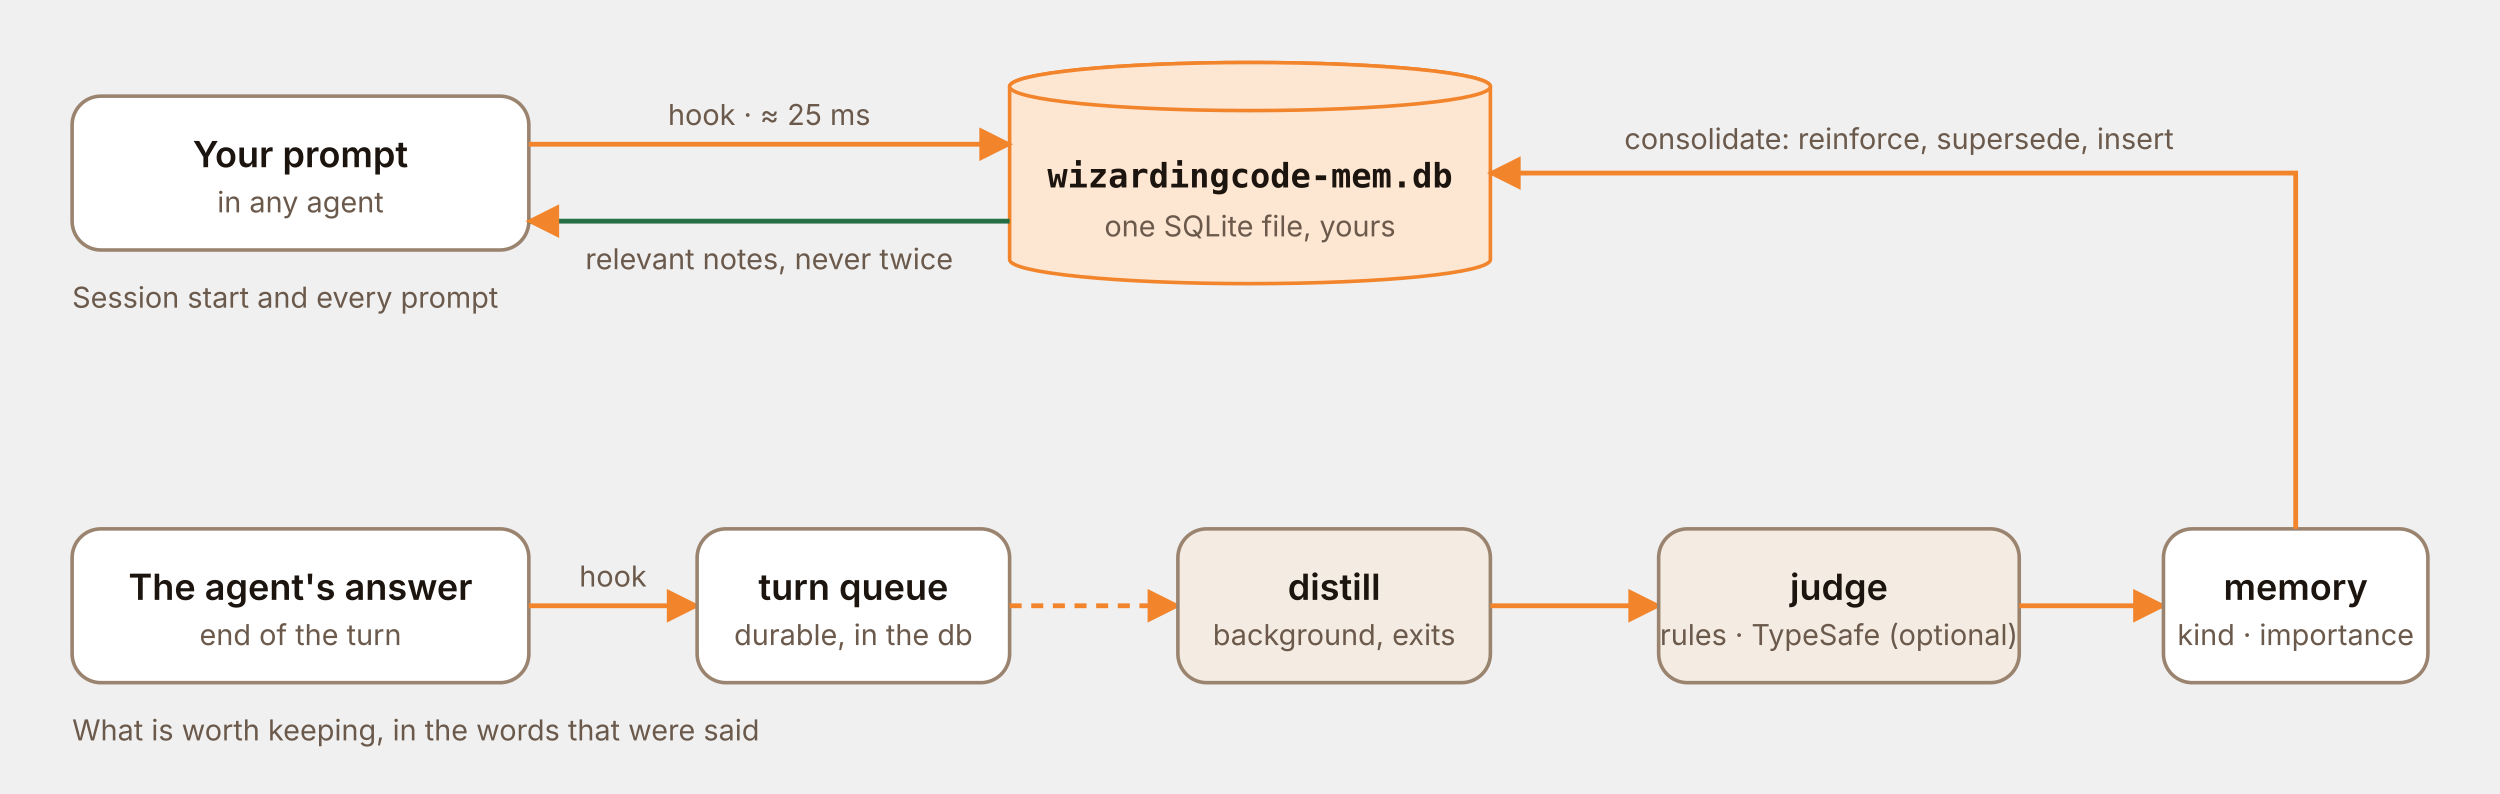
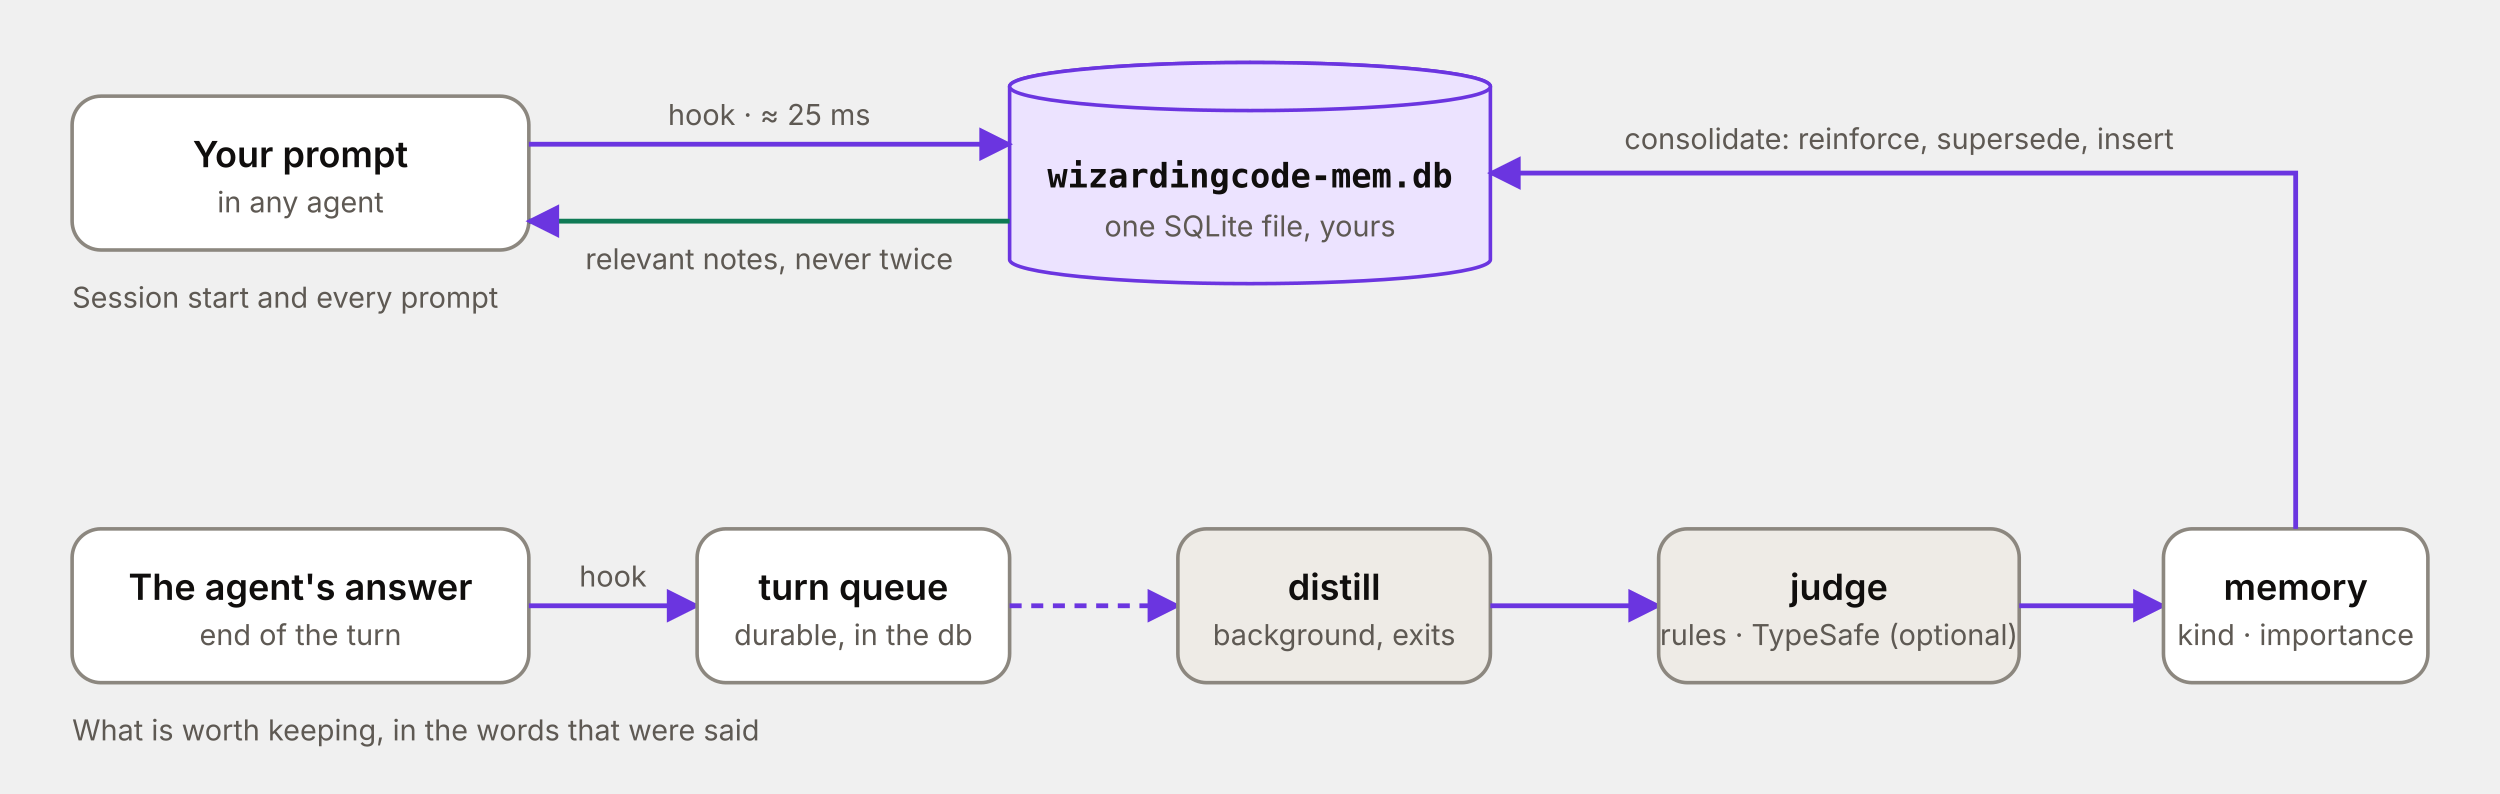
- <svg xmlns="http://www.w3.org/2000/svg" viewBox="0 0 1040 330" width="1040" height="330" font-family="Geist, 'Inter', -apple-system, 'Segoe UI', Helvetica, Arial, sans-serif">
+ <svg xmlns="http://www.w3.org/2000/svg" viewBox="0 0 1040 330" width="1040" height="330" font-family="'Instrument Sans', 'Inter', -apple-system, 'Segoe UI', Helvetica, Arial, sans-serif">
  <defs>
    <marker id="arr" viewBox="0 0 10 10" refX="9" refY="5" markerWidth="7" markerHeight="7" orient="auto-start-reverse">
-       <path d="M0 0 L10 5 L0 10 z" fill="#f2842b" />
+       <path d="M0 0 L10 5 L0 10 z" fill="#6B35E0" />
    </marker>
  </defs>
-   <rect x="30" y="40" width="190" height="64" rx="12" fill="#ffffff" stroke="#9a846f" stroke-width="1.5" />
-   <text x="125.0" y="64.0" text-anchor="middle" dominant-baseline="middle" font-family="Geist, 'Inter', -apple-system, 'Segoe UI', Helvetica, Arial, sans-serif" font-size="15" font-weight="600" fill="#1c140e">Your prompt</text>
-   <text x="125.0" y="84.0" text-anchor="middle" dominant-baseline="middle" font-family="Geist, 'Inter', -apple-system, 'Segoe UI', Helvetica, Arial, sans-serif" font-size="12" fill="#6b5a4c">in any agent</text>
-   <path d="M420 36 a100.0 10 0 0 1 200 0 v72 a100.0 10 0 0 1 -200 0 z" fill="#fde6d2" stroke="#f2842b" stroke-width="1.5" />
-   <ellipse cx="520.0" cy="36" rx="100.0" ry="10" fill="#fde6d2" stroke="#f2842b" stroke-width="1.5" />
-   <text x="520.0" y="74.0" text-anchor="middle" dominant-baseline="middle" font-family="'Geist Mono', ui-monospace, SFMono-Regular, Menlo, monospace" font-size="14" font-weight="600" fill="#1c140e">wizardingcode-mem.db</text>
-   <text x="520.0" y="94.0" text-anchor="middle" dominant-baseline="middle" font-family="Geist, 'Inter', -apple-system, 'Segoe UI', Helvetica, Arial, sans-serif" font-size="12" fill="#6b5a4c">one SQLite file, yours</text>
-   <path d="M220 60 L420 60" stroke="#f2842b" stroke-width="2" fill="none" marker-end="url(#arr)" />
-   <text x="320.0" y="52" text-anchor="middle" font-family="Geist, 'Inter', -apple-system, 'Segoe UI', Helvetica, Arial, sans-serif" font-size="12" fill="#6b5a4c">hook · ≈ 25 ms</text>
-   <path d="M420 92 L220 92" stroke="#266e43" stroke-width="2" fill="none" marker-end="url(#arr)" />
-   <text x="320.0" y="112" text-anchor="middle" font-family="Geist, 'Inter', -apple-system, 'Segoe UI', Helvetica, Arial, sans-serif" font-size="12" fill="#6b5a4c">relevant notes, never twice</text>
-   <text x="30" y="128" text-anchor="start" font-family="Geist, 'Inter', -apple-system, 'Segoe UI', Helvetica, Arial, sans-serif" font-size="12" fill="#6b5a4c">Session start and every prompt</text>
-   <rect x="30" y="220" width="190" height="64" rx="12" fill="#ffffff" stroke="#9a846f" stroke-width="1.5" />
-   <text x="125.0" y="244.0" text-anchor="middle" dominant-baseline="middle" font-family="Geist, 'Inter', -apple-system, 'Segoe UI', Helvetica, Arial, sans-serif" font-size="15" font-weight="600" fill="#1c140e">The agent's answer</text>
-   <text x="125.0" y="264.0" text-anchor="middle" dominant-baseline="middle" font-family="Geist, 'Inter', -apple-system, 'Segoe UI', Helvetica, Arial, sans-serif" font-size="12" fill="#6b5a4c">end of the turn</text>
-   <path d="M220 252 L290 252" stroke="#f2842b" stroke-width="2" fill="none" marker-end="url(#arr)" />
-   <text x="255.0" y="244" text-anchor="middle" font-family="Geist, 'Inter', -apple-system, 'Segoe UI', Helvetica, Arial, sans-serif" font-size="12" fill="#6b5a4c">hook</text>
-   <rect x="290" y="220" width="130" height="64" rx="12" fill="#ffffff" stroke="#9a846f" stroke-width="1.5" />
-   <text x="355.0" y="244.0" text-anchor="middle" dominant-baseline="middle" font-family="Geist, 'Inter', -apple-system, 'Segoe UI', Helvetica, Arial, sans-serif" font-size="15" font-weight="600" fill="#1c140e">turn queue</text>
-   <text x="355.0" y="264.0" text-anchor="middle" dominant-baseline="middle" font-family="Geist, 'Inter', -apple-system, 'Segoe UI', Helvetica, Arial, sans-serif" font-size="12" fill="#6b5a4c">durable, in the db</text>
-   <path d="M420 252 L490 252" stroke="#f2842b" stroke-width="2" fill="none" marker-end="url(#arr)" stroke-dasharray="5 4" />
-   <rect x="490" y="220" width="130" height="64" rx="12" fill="#f4ece2" stroke="#9a846f" stroke-width="1.5" />
-   <text x="555.0" y="244.0" text-anchor="middle" dominant-baseline="middle" font-family="Geist, 'Inter', -apple-system, 'Segoe UI', Helvetica, Arial, sans-serif" font-size="15" font-weight="600" fill="#1c140e">distill</text>
-   <text x="555.0" y="264.0" text-anchor="middle" dominant-baseline="middle" font-family="Geist, 'Inter', -apple-system, 'Segoe UI', Helvetica, Arial, sans-serif" font-size="12" fill="#6b5a4c">background, exits</text>
-   <path d="M620 252 L690 252" stroke="#f2842b" stroke-width="2" fill="none" marker-end="url(#arr)" />
-   <rect x="690" y="220" width="150" height="64" rx="12" fill="#f4ece2" stroke="#9a846f" stroke-width="1.5" />
-   <text x="765.0" y="244.0" text-anchor="middle" dominant-baseline="middle" font-family="Geist, 'Inter', -apple-system, 'Segoe UI', Helvetica, Arial, sans-serif" font-size="15" font-weight="600" fill="#1c140e">judge</text>
-   <text x="765.0" y="264.0" text-anchor="middle" dominant-baseline="middle" font-family="Geist, 'Inter', -apple-system, 'Segoe UI', Helvetica, Arial, sans-serif" font-size="12" fill="#6b5a4c">rules · TypeSafe (optional)</text>
-   <path d="M840 252 L900 252" stroke="#f2842b" stroke-width="2" fill="none" marker-end="url(#arr)" />
-   <rect x="900" y="220" width="110" height="64" rx="12" fill="#ffffff" stroke="#9a846f" stroke-width="1.5" />
-   <text x="955.0" y="244.0" text-anchor="middle" dominant-baseline="middle" font-family="Geist, 'Inter', -apple-system, 'Segoe UI', Helvetica, Arial, sans-serif" font-size="15" font-weight="600" fill="#1c140e">memory</text>
-   <text x="955.0" y="264.0" text-anchor="middle" dominant-baseline="middle" font-family="Geist, 'Inter', -apple-system, 'Segoe UI', Helvetica, Arial, sans-serif" font-size="12" fill="#6b5a4c">kind · importance</text>
-   <path d="M955 220 L955 72 L620 72" stroke="#f2842b" stroke-width="2" fill="none" marker-end="url(#arr)" />
-   <text x="790" y="62" text-anchor="middle" font-family="Geist, 'Inter', -apple-system, 'Segoe UI', Helvetica, Arial, sans-serif" font-size="12" fill="#6b5a4c">consolidate: reinforce, supersede, insert</text>
-   <text x="30" y="308" text-anchor="start" font-family="Geist, 'Inter', -apple-system, 'Segoe UI', Helvetica, Arial, sans-serif" font-size="12" fill="#6b5a4c">What is worth keeping, in the words that were said</text>
+   <rect x="30" y="40" width="190" height="64" rx="12" fill="#ffffff" stroke="#8C877F" stroke-width="1.5" />
+   <text x="125.0" y="64.0" text-anchor="middle" dominant-baseline="middle" font-family="'Instrument Sans', 'Inter', -apple-system, 'Segoe UI', Helvetica, Arial, sans-serif" font-size="15" font-weight="600" fill="#100E0D">Your prompt</text>
+   <text x="125.0" y="84.0" text-anchor="middle" dominant-baseline="middle" font-family="'Instrument Sans', 'Inter', -apple-system, 'Segoe UI', Helvetica, Arial, sans-serif" font-size="12" fill="#5E5953">in any agent</text>
+   <path d="M420 36 a100.0 10 0 0 1 200 0 v72 a100.0 10 0 0 1 -200 0 z" fill="#ECE3FF" stroke="#6B35E0" stroke-width="1.5" />
+   <ellipse cx="520.0" cy="36" rx="100.0" ry="10" fill="#ECE3FF" stroke="#6B35E0" stroke-width="1.5" />
+   <text x="520.0" y="74.0" text-anchor="middle" dominant-baseline="middle" font-family="'JetBrains Mono', ui-monospace, SFMono-Regular, Menlo, monospace" font-size="14" font-weight="600" fill="#100E0D">wizardingcode-mem.db</text>
+   <text x="520.0" y="94.0" text-anchor="middle" dominant-baseline="middle" font-family="'Instrument Sans', 'Inter', -apple-system, 'Segoe UI', Helvetica, Arial, sans-serif" font-size="12" fill="#5E5953">one SQLite file, yours</text>
+   <path d="M220 60 L420 60" stroke="#6B35E0" stroke-width="2" fill="none" marker-end="url(#arr)" />
+   <text x="320.0" y="52" text-anchor="middle" font-family="'Instrument Sans', 'Inter', -apple-system, 'Segoe UI', Helvetica, Arial, sans-serif" font-size="12" fill="#5E5953">hook · ≈ 25 ms</text>
+   <path d="M420 92 L220 92" stroke="#0F7A55" stroke-width="2" fill="none" marker-end="url(#arr)" />
+   <text x="320.0" y="112" text-anchor="middle" font-family="'Instrument Sans', 'Inter', -apple-system, 'Segoe UI', Helvetica, Arial, sans-serif" font-size="12" fill="#5E5953">relevant notes, never twice</text>
+   <text x="30" y="128" text-anchor="start" font-family="'Instrument Sans', 'Inter', -apple-system, 'Segoe UI', Helvetica, Arial, sans-serif" font-size="12" fill="#5E5953">Session start and every prompt</text>
+   <rect x="30" y="220" width="190" height="64" rx="12" fill="#ffffff" stroke="#8C877F" stroke-width="1.5" />
+   <text x="125.0" y="244.0" text-anchor="middle" dominant-baseline="middle" font-family="'Instrument Sans', 'Inter', -apple-system, 'Segoe UI', Helvetica, Arial, sans-serif" font-size="15" font-weight="600" fill="#100E0D">The agent's answer</text>
+   <text x="125.0" y="264.0" text-anchor="middle" dominant-baseline="middle" font-family="'Instrument Sans', 'Inter', -apple-system, 'Segoe UI', Helvetica, Arial, sans-serif" font-size="12" fill="#5E5953">end of the turn</text>
+   <path d="M220 252 L290 252" stroke="#6B35E0" stroke-width="2" fill="none" marker-end="url(#arr)" />
+   <text x="255.0" y="244" text-anchor="middle" font-family="'Instrument Sans', 'Inter', -apple-system, 'Segoe UI', Helvetica, Arial, sans-serif" font-size="12" fill="#5E5953">hook</text>
+   <rect x="290" y="220" width="130" height="64" rx="12" fill="#ffffff" stroke="#8C877F" stroke-width="1.5" />
+   <text x="355.0" y="244.0" text-anchor="middle" dominant-baseline="middle" font-family="'Instrument Sans', 'Inter', -apple-system, 'Segoe UI', Helvetica, Arial, sans-serif" font-size="15" font-weight="600" fill="#100E0D">turn queue</text>
+   <text x="355.0" y="264.0" text-anchor="middle" dominant-baseline="middle" font-family="'Instrument Sans', 'Inter', -apple-system, 'Segoe UI', Helvetica, Arial, sans-serif" font-size="12" fill="#5E5953">durable, in the db</text>
+   <path d="M420 252 L490 252" stroke="#6B35E0" stroke-width="2" fill="none" marker-end="url(#arr)" stroke-dasharray="5 4" />
+   <rect x="490" y="220" width="130" height="64" rx="12" fill="#EEEBE6" stroke="#8C877F" stroke-width="1.5" />
+   <text x="555.0" y="244.0" text-anchor="middle" dominant-baseline="middle" font-family="'Instrument Sans', 'Inter', -apple-system, 'Segoe UI', Helvetica, Arial, sans-serif" font-size="15" font-weight="600" fill="#100E0D">distill</text>
+   <text x="555.0" y="264.0" text-anchor="middle" dominant-baseline="middle" font-family="'Instrument Sans', 'Inter', -apple-system, 'Segoe UI', Helvetica, Arial, sans-serif" font-size="12" fill="#5E5953">background, exits</text>
+   <path d="M620 252 L690 252" stroke="#6B35E0" stroke-width="2" fill="none" marker-end="url(#arr)" />
+   <rect x="690" y="220" width="150" height="64" rx="12" fill="#EEEBE6" stroke="#8C877F" stroke-width="1.5" />
+   <text x="765.0" y="244.0" text-anchor="middle" dominant-baseline="middle" font-family="'Instrument Sans', 'Inter', -apple-system, 'Segoe UI', Helvetica, Arial, sans-serif" font-size="15" font-weight="600" fill="#100E0D">judge</text>
+   <text x="765.0" y="264.0" text-anchor="middle" dominant-baseline="middle" font-family="'Instrument Sans', 'Inter', -apple-system, 'Segoe UI', Helvetica, Arial, sans-serif" font-size="12" fill="#5E5953">rules · TypeSafe (optional)</text>
+   <path d="M840 252 L900 252" stroke="#6B35E0" stroke-width="2" fill="none" marker-end="url(#arr)" />
+   <rect x="900" y="220" width="110" height="64" rx="12" fill="#ffffff" stroke="#8C877F" stroke-width="1.5" />
+   <text x="955.0" y="244.0" text-anchor="middle" dominant-baseline="middle" font-family="'Instrument Sans', 'Inter', -apple-system, 'Segoe UI', Helvetica, Arial, sans-serif" font-size="15" font-weight="600" fill="#100E0D">memory</text>
+   <text x="955.0" y="264.0" text-anchor="middle" dominant-baseline="middle" font-family="'Instrument Sans', 'Inter', -apple-system, 'Segoe UI', Helvetica, Arial, sans-serif" font-size="12" fill="#5E5953">kind · importance</text>
+   <path d="M955 220 L955 72 L620 72" stroke="#6B35E0" stroke-width="2" fill="none" marker-end="url(#arr)" />
+   <text x="790" y="62" text-anchor="middle" font-family="'Instrument Sans', 'Inter', -apple-system, 'Segoe UI', Helvetica, Arial, sans-serif" font-size="12" fill="#5E5953">consolidate: reinforce, supersede, insert</text>
+   <text x="30" y="308" text-anchor="start" font-family="'Instrument Sans', 'Inter', -apple-system, 'Segoe UI', Helvetica, Arial, sans-serif" font-size="12" fill="#5E5953">What is worth keeping, in the words that were said</text>
</svg>
